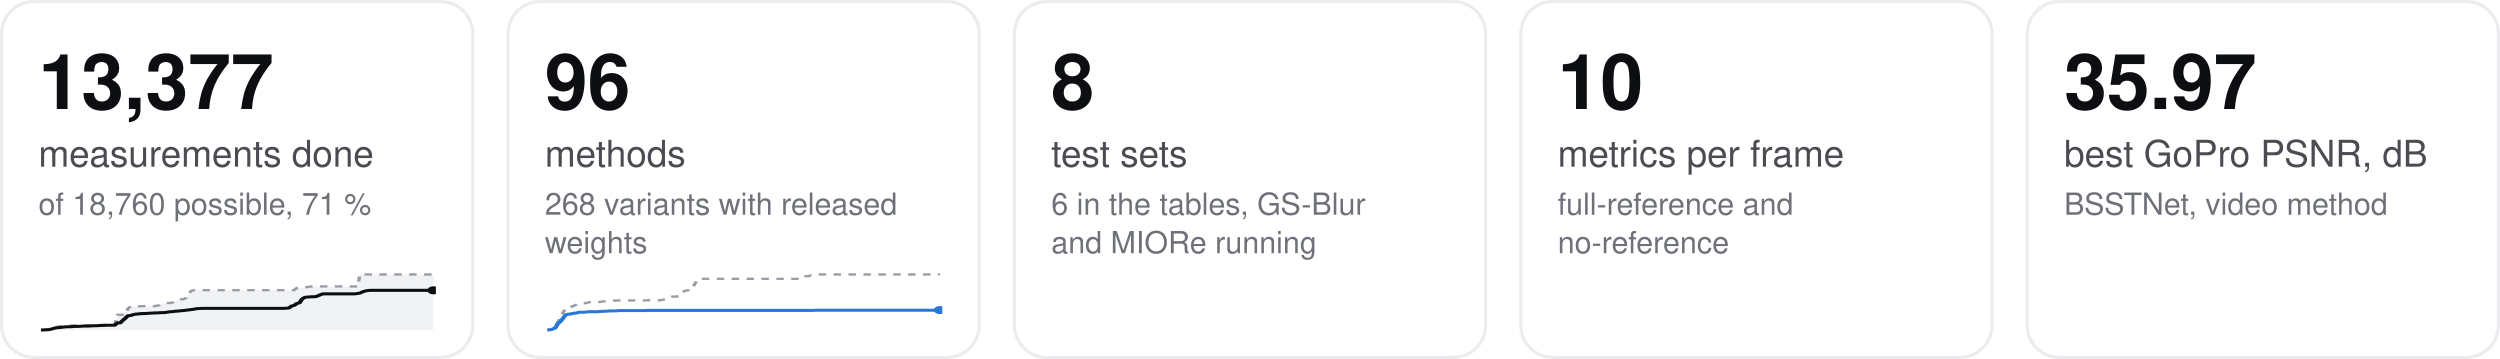
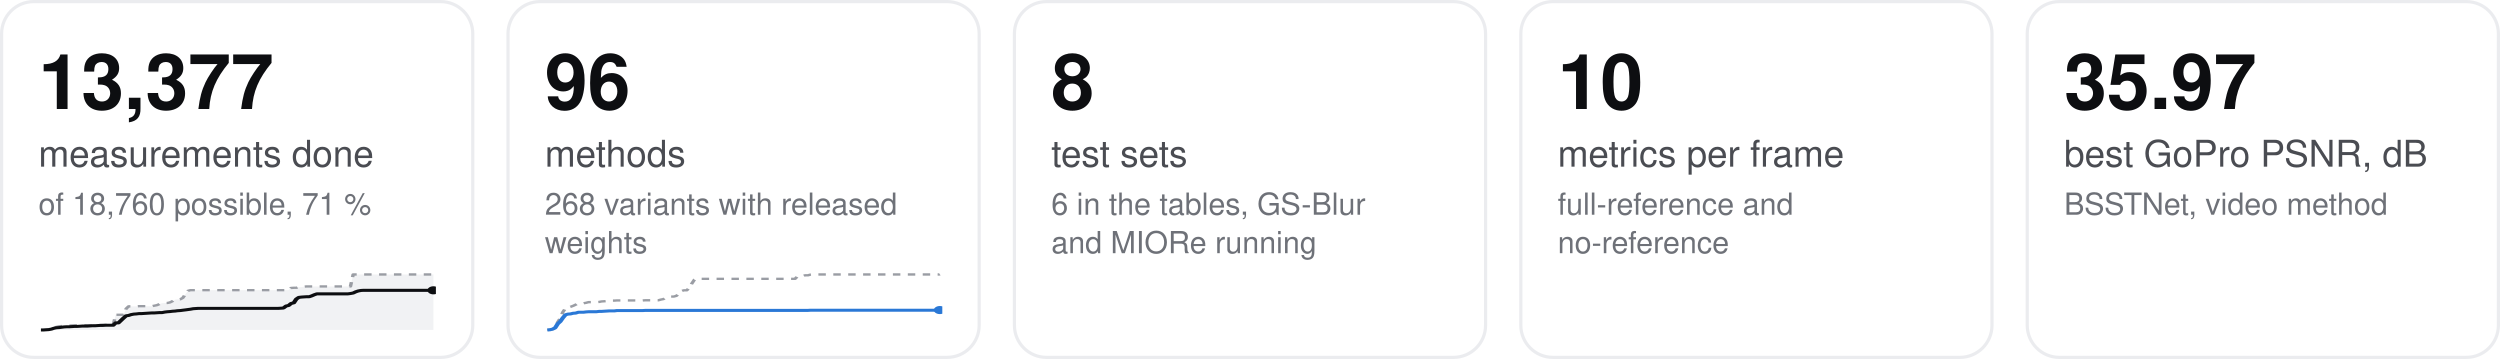
<svg xmlns="http://www.w3.org/2000/svg" viewBox="0 0 780 112" role="img" aria-label="13,377 of 18,760 measurements done; 96 methods, 268 variants" font-family="Geologica, -apple-system, 'Segoe UI', Helvetica, Arial, sans-serif">
  <g transform="translate(0 0)">
    <rect x=".5" y=".5" width="147" height="111" rx="10" fill="none" style="stroke:#ebecef" />
    <text x="12" y="34" font-size="24" font-weight="600" style="fill:#0d0e11">13,377</text>
    <text x="12" y="52" font-size="11.5" style="fill:#4a4c52">measurements done</text>
    <text x="12" y="67" font-size="9.5" style="fill:#6e7178">of 18,760 possible, 71 %</text>
    <g transform="translate(12 84)">
      <svg width="124" height="20" viewBox="0 0 160 38" preserveAspectRatio="none" aria-hidden="true">
-         <polygon points="1.0,36.0 1.0,36.0 2.1,36.0 3.1,35.9 4.2,35.8 5.2,35.2 6.3,34.8 7.4,34.2 8.4,33.8 9.5,33.7 10.6,33.7 11.6,33.6 12.7,33.4 13.7,33.3 14.8,33.3 15.9,33.3 16.9,33.2 18.0,33.2 19.0,33.2 20.1,33.2 21.2,33.2 22.2,33.2 23.3,33.1 24.4,33.1 25.4,33.1 26.5,33.0 27.5,33.0 28.6,33.0 29.7,33.0 30.7,33.0 31.8,27.0 32.9,27.0 33.9,27.0 35.0,27.0 36.0,23.4 37.1,22.0 38.2,22.0 39.2,22.0 40.3,22.0 41.3,21.9 42.4,21.9 43.5,21.9 44.5,21.9 45.6,21.9 46.7,21.9 47.7,21.6 48.8,21.3 49.8,20.6 50.9,20.1 52.0,20.0 53.0,20.0 54.1,19.7 55.1,18.9 56.2,18.0 57.3,17.8 58.3,17.8 59.4,17.0 60.5,14.7 61.5,12.8 62.6,12.4 63.6,12.4 64.7,12.4 65.8,12.4 66.8,12.4 67.9,12.4 69.0,12.4 70.0,12.4 71.1,12.4 72.1,12.4 73.2,12.4 74.3,12.4 75.3,12.4 76.4,12.4 77.4,12.4 78.5,12.4 79.6,12.4 80.6,12.4 81.7,12.4 82.8,12.4 83.8,12.4 84.9,12.4 85.9,12.4 87.0,12.4 88.1,12.4 89.1,12.4 90.2,12.4 91.2,12.4 92.3,12.4 93.4,12.4 94.4,12.4 95.5,12.4 96.6,12.4 97.6,12.4 98.7,12.4 99.7,12.4 100.8,12.4 101.9,12.4 102.9,12.4 104.0,11.1 105.1,11.0 106.1,11.0 107.2,10.6 108.2,10.6 109.3,10.3 110.4,10.2 111.4,10.2 112.5,10.2 113.5,10.2 114.6,10.2 115.7,10.2 116.7,10.2 117.8,10.2 118.9,10.2 119.9,10.2 121.0,10.2 122.0,10.2 123.1,10.2 124.2,10.2 125.2,10.2 126.3,10.2 127.3,10.2 128.4,10.2 129.5,3.1 130.5,3.1 131.6,3.1 132.7,3.1 133.7,3.1 134.8,3.1 135.8,3.1 136.9,3.1 138.0,3.1 139.0,3.1 140.1,3.1 141.2,3.1 142.2,3.1 143.3,3.1 144.3,3.1 145.4,3.1 146.5,3.1 147.5,3.1 148.6,3.1 149.6,3.1 150.7,3.1 151.8,3.1 152.8,3.1 153.9,3.1 155.0,3.1 156.0,3.1 157.1,3.1 158.1,3.1 159.0,3.0 159.0,36.0" style="fill:#f1f2f4" />
-         <polyline points="1.0,36.0 2.1,36.0 3.1,35.9 4.2,35.8 5.2,35.2 6.3,34.8 7.4,34.2 8.4,33.8 9.5,33.7 10.6,33.7 11.6,33.6 12.7,33.4 13.7,33.3 14.8,33.3 15.9,33.3 16.9,33.2 18.0,33.2 19.0,33.2 20.1,33.2 21.2,33.2 22.2,33.2 23.3,33.1 24.4,33.1 25.4,33.1 26.5,33.0 27.5,33.0 28.6,33.0 29.7,33.0 30.7,33.0 31.8,27.0 32.9,27.0 33.9,27.0 35.0,27.0 36.0,23.4 37.1,22.0 38.2,22.0 39.2,22.0 40.3,22.0 41.3,21.9 42.4,21.9 43.5,21.9 44.5,21.9 45.6,21.9 46.7,21.9 47.7,21.6 48.8,21.3 49.8,20.6 50.9,20.1 52.0,20.0 53.0,20.0 54.1,19.7 55.1,18.9 56.2,18.0 57.3,17.8 58.3,17.8 59.4,17.0 60.5,14.7 61.5,12.8 62.6,12.4 63.6,12.4 64.7,12.4 65.8,12.4 66.8,12.4 67.9,12.4 69.0,12.4 70.0,12.4 71.1,12.4 72.1,12.4 73.2,12.4 74.3,12.4 75.3,12.4 76.4,12.4 77.4,12.4 78.5,12.4 79.6,12.4 80.6,12.4 81.7,12.4 82.8,12.4 83.8,12.4 84.9,12.4 85.9,12.4 87.0,12.4 88.1,12.4 89.1,12.4 90.2,12.4 91.2,12.4 92.3,12.4 93.4,12.4 94.4,12.4 95.5,12.4 96.6,12.4 97.6,12.4 98.7,12.4 99.7,12.4 100.8,12.4 101.9,12.4 102.9,12.4 104.0,11.1 105.1,11.0 106.1,11.0 107.2,10.6 108.2,10.6 109.3,10.3 110.4,10.2 111.4,10.2 112.5,10.2 113.5,10.2 114.6,10.2 115.7,10.2 116.7,10.2 117.8,10.2 118.9,10.2 119.9,10.2 121.0,10.2 122.0,10.2 123.1,10.2 124.2,10.2 125.2,10.2 126.3,10.2 127.3,10.2 128.4,10.2 129.5,3.1 130.5,3.1 131.6,3.1 132.7,3.1 133.7,3.1 134.8,3.1 135.8,3.1 136.9,3.1 138.0,3.1 139.0,3.1 140.1,3.1 141.2,3.1 142.2,3.1 143.3,3.1 144.3,3.1 145.4,3.1 146.5,3.1 147.5,3.1 148.6,3.1 149.6,3.1 150.7,3.1 151.8,3.1 152.8,3.1 153.9,3.1 155.0,3.1 156.0,3.1 157.1,3.1 158.1,3.1 159.0,3.0" fill="none" style="stroke:#9a9da4" stroke-width="1.4" stroke-linejoin="round" stroke-dasharray="3 3" />
-         <polyline points="1.0,36.0 2.1,36.0 3.1,35.9 4.2,35.8 5.2,35.5 6.3,35.0 7.4,34.7 8.4,34.6 9.5,34.4 10.6,34.2 11.6,34.1 12.7,34.1 13.7,34.0 14.8,33.9 15.9,33.9 16.9,33.8 18.0,33.7 19.0,33.7 20.1,33.7 21.2,33.6 22.2,33.5 23.3,33.5 24.4,33.4 25.4,33.3 26.5,33.3 27.5,33.2 28.6,33.2 29.7,33.2 30.7,33.2 31.8,31.8 32.9,31.8 33.9,30.4 35.0,29.0 36.0,27.6 37.1,27.4 38.2,26.9 39.2,26.6 40.3,26.5 41.3,26.3 42.4,26.3 43.5,26.2 44.5,26.1 45.6,26.0 46.7,25.9 47.7,25.9 48.8,25.8 49.8,25.7 50.9,25.7 52.0,25.4 53.0,25.2 54.1,25.1 55.1,24.9 56.2,24.8 57.3,24.6 58.3,24.5 59.4,24.3 60.5,24.1 61.5,23.9 62.6,23.7 63.6,23.4 64.7,23.3 65.8,23.2 66.8,23.2 67.9,23.2 69.0,23.2 70.0,23.2 71.1,23.2 72.1,23.2 73.2,23.2 74.3,23.2 75.3,23.2 76.4,23.2 77.4,23.2 78.5,23.2 79.6,23.2 80.6,23.2 81.7,23.2 82.8,23.2 83.8,23.2 84.9,23.2 85.9,23.2 87.0,23.2 88.1,23.2 89.1,23.2 90.2,23.2 91.2,23.2 92.3,23.2 93.4,23.2 94.4,23.2 95.5,23.2 96.6,23.2 97.6,23.2 98.7,23.2 99.7,23.1 100.8,23.0 101.9,21.8 102.9,21.5 104.0,20.3 105.1,19.9 106.1,17.7 107.2,16.7 108.2,16.5 109.3,16.4 110.4,16.3 111.4,16.3 112.5,15.8 113.5,15.1 114.6,14.6 115.7,14.6 116.7,14.6 117.8,14.6 118.9,14.6 119.9,14.6 121.0,14.6 122.0,14.6 123.1,14.6 124.2,14.6 125.2,14.6 126.3,14.6 127.3,14.6 128.4,14.4 129.5,14.1 130.5,13.4 131.6,12.9 132.7,12.6 133.7,12.5 134.8,12.5 135.8,12.5 136.9,12.5 138.0,12.5 139.0,12.5 140.1,12.5 141.2,12.5 142.2,12.5 143.3,12.5 144.3,12.5 145.4,12.5 146.5,12.5 147.5,12.5 148.6,12.5 149.6,12.5 150.7,12.5 151.8,12.5 152.8,12.5 153.9,12.5 155.0,12.5 156.0,12.5 157.1,12.5 158.1,12.5 159.0,12.5" fill="none" style="stroke:#0d0e11" stroke-width="1.8" stroke-linejoin="round" />
+         <polygon points="1.0,36.0 1.0,36.0 2.0,36.0 3.1,35.9 4.1,35.8 5.2,35.2 6.2,34.8 7.2,34.2 8.3,33.8 9.3,33.7 10.3,33.7 11.4,33.6 12.4,33.4 13.5,33.3 14.5,33.3 15.5,33.3 16.6,33.2 17.6,33.2 18.7,33.2 19.7,33.2 20.7,33.2 21.8,33.2 22.8,33.1 23.8,33.1 24.9,33.1 25.9,33.0 27.0,33.0 28.0,33.0 29.0,33.0 30.1,33.0 31.1,27.0 32.2,27.0 33.2,27.0 34.2,27.0 35.3,23.4 36.3,22.0 37.3,22.0 38.4,22.0 39.4,22.0 40.5,21.9 41.5,21.9 42.5,21.9 43.6,21.9 44.6,21.9 45.7,21.9 46.7,21.6 47.7,21.3 48.8,20.6 49.8,20.1 50.8,20.0 51.9,20.0 52.9,19.7 54.0,18.9 55.0,18.0 56.0,17.8 57.1,17.8 58.1,17.0 59.2,14.7 60.2,12.8 61.2,12.4 62.3,12.4 63.3,12.4 64.3,12.4 65.4,12.4 66.4,12.4 67.5,12.4 68.5,12.4 69.5,12.4 70.6,12.4 71.6,12.4 72.7,12.4 73.7,12.4 74.7,12.4 75.8,12.4 76.8,12.4 77.8,12.4 78.9,12.4 79.9,12.4 81.0,12.4 82.0,12.4 83.0,12.4 84.1,12.4 85.1,12.4 86.2,12.4 87.2,12.4 88.2,12.4 89.3,12.4 90.3,12.4 91.3,12.4 92.4,12.4 93.4,12.4 94.5,12.4 95.5,12.4 96.5,12.4 97.6,12.4 98.6,12.4 99.7,12.4 100.7,12.4 101.7,11.1 102.8,11.0 103.8,11.0 104.8,10.6 105.9,10.6 106.9,10.3 108.0,10.2 109.0,10.2 110.0,10.2 111.1,10.2 112.1,10.2 113.2,10.2 114.2,10.2 115.2,10.2 116.3,10.2 117.3,10.2 118.3,10.2 119.4,10.2 120.4,10.2 121.5,10.2 122.5,10.2 123.5,10.2 124.6,10.2 125.6,10.2 126.7,3.1 127.7,3.1 128.7,3.1 129.8,3.1 130.8,3.1 131.8,3.1 132.9,3.1 133.9,3.1 135.0,3.1 136.0,3.1 137.0,3.1 138.1,3.1 139.1,3.1 140.2,3.1 141.2,3.1 142.2,3.1 143.3,3.1 144.3,3.1 145.3,3.1 146.4,3.1 147.4,3.1 148.5,3.1 149.5,3.1 150.5,3.1 151.6,3.1 152.6,3.1 153.7,3.1 154.7,3.1 155.7,3.1 156.8,3.1 157.8,3.1 158.8,3.1 159.0,3.0 159.0,36.0" style="fill:#f1f2f4" />
+         <polyline points="1.0,36.0 2.0,36.0 3.1,35.9 4.1,35.8 5.2,35.2 6.2,34.8 7.2,34.2 8.3,33.8 9.3,33.7 10.3,33.7 11.4,33.6 12.4,33.4 13.5,33.3 14.5,33.3 15.5,33.3 16.6,33.2 17.6,33.2 18.7,33.2 19.7,33.2 20.7,33.2 21.8,33.2 22.8,33.1 23.8,33.1 24.9,33.1 25.9,33.0 27.0,33.0 28.0,33.0 29.0,33.0 30.1,33.0 31.1,27.0 32.2,27.0 33.2,27.0 34.2,27.0 35.3,23.4 36.3,22.0 37.3,22.0 38.4,22.0 39.4,22.0 40.5,21.9 41.5,21.9 42.5,21.9 43.6,21.9 44.6,21.9 45.7,21.9 46.7,21.6 47.7,21.3 48.8,20.6 49.8,20.1 50.8,20.0 51.9,20.0 52.9,19.7 54.0,18.9 55.0,18.0 56.0,17.8 57.1,17.8 58.1,17.0 59.2,14.7 60.2,12.8 61.2,12.4 62.3,12.4 63.3,12.4 64.3,12.4 65.4,12.4 66.4,12.4 67.5,12.4 68.5,12.4 69.5,12.4 70.6,12.4 71.6,12.4 72.7,12.4 73.7,12.4 74.7,12.4 75.8,12.4 76.8,12.4 77.8,12.4 78.9,12.4 79.9,12.4 81.0,12.4 82.0,12.4 83.0,12.4 84.1,12.4 85.1,12.4 86.2,12.4 87.2,12.4 88.2,12.4 89.3,12.4 90.3,12.4 91.3,12.4 92.4,12.4 93.4,12.4 94.5,12.4 95.5,12.4 96.5,12.4 97.6,12.4 98.6,12.4 99.7,12.4 100.7,12.4 101.7,11.1 102.8,11.0 103.8,11.0 104.8,10.6 105.9,10.6 106.9,10.3 108.0,10.2 109.0,10.2 110.0,10.2 111.1,10.2 112.1,10.2 113.2,10.2 114.2,10.2 115.2,10.2 116.3,10.2 117.3,10.2 118.3,10.2 119.4,10.2 120.4,10.2 121.5,10.2 122.5,10.2 123.5,10.2 124.6,10.2 125.6,10.2 126.7,3.1 127.7,3.1 128.7,3.1 129.8,3.1 130.8,3.1 131.8,3.1 132.9,3.1 133.9,3.1 135.0,3.1 136.0,3.1 137.0,3.1 138.1,3.1 139.1,3.1 140.2,3.1 141.2,3.1 142.2,3.1 143.3,3.1 144.3,3.1 145.3,3.1 146.4,3.1 147.4,3.1 148.5,3.1 149.5,3.1 150.5,3.1 151.6,3.1 152.6,3.1 153.7,3.1 154.7,3.1 155.7,3.1 156.8,3.1 157.8,3.1 158.8,3.1 159.0,3.0" fill="none" style="stroke:#9a9da4" stroke-width="1.4" stroke-linejoin="round" stroke-dasharray="3 3" />
+         <polyline points="1.0,36.0 2.0,36.0 3.1,35.9 4.1,35.8 5.2,35.5 6.2,35.0 7.2,34.7 8.3,34.6 9.3,34.4 10.3,34.2 11.4,34.1 12.4,34.1 13.5,34.0 14.5,33.9 15.5,33.9 16.6,33.8 17.6,33.7 18.7,33.7 19.7,33.7 20.7,33.6 21.8,33.5 22.8,33.5 23.8,33.4 24.9,33.3 25.9,33.3 27.0,33.2 28.0,33.2 29.0,33.2 30.1,33.2 31.1,31.8 32.2,31.8 33.2,30.4 34.2,29.0 35.3,27.6 36.3,27.4 37.3,26.9 38.4,26.6 39.4,26.5 40.5,26.3 41.5,26.3 42.5,26.2 43.6,26.1 44.6,26.0 45.7,25.9 46.7,25.9 47.7,25.8 48.8,25.7 49.8,25.7 50.8,25.4 51.9,25.2 52.9,25.1 54.0,24.9 55.0,24.8 56.0,24.6 57.1,24.5 58.1,24.3 59.2,24.1 60.2,23.9 61.2,23.7 62.3,23.4 63.3,23.3 64.3,23.2 65.4,23.2 66.4,23.2 67.5,23.2 68.5,23.2 69.5,23.2 70.6,23.2 71.6,23.2 72.7,23.2 73.7,23.2 74.7,23.2 75.8,23.2 76.8,23.2 77.8,23.2 78.9,23.2 79.9,23.2 81.0,23.2 82.0,23.2 83.0,23.2 84.1,23.2 85.1,23.2 86.2,23.2 87.2,23.2 88.2,23.2 89.3,23.2 90.3,23.2 91.3,23.2 92.4,23.2 93.4,23.2 94.5,23.2 95.5,23.2 96.5,23.2 97.6,23.1 98.6,23.0 99.7,21.8 100.7,21.5 101.7,20.3 102.8,19.9 103.8,17.7 104.8,16.7 105.9,16.5 106.9,16.4 108.0,16.3 109.0,16.3 110.0,15.8 111.1,15.1 112.1,14.6 113.2,14.6 114.2,14.6 115.2,14.6 116.3,14.6 117.3,14.6 118.3,14.6 119.4,14.6 120.4,14.6 121.5,14.6 122.5,14.6 123.5,14.6 124.6,14.6 125.6,14.4 126.7,14.1 127.7,13.4 128.7,12.9 129.8,12.6 130.8,12.5 131.8,12.5 132.9,12.5 133.9,12.5 135.0,12.5 136.0,12.5 137.0,12.5 138.1,12.5 139.1,12.5 140.2,12.5 141.2,12.5 142.2,12.5 143.3,12.5 144.3,12.5 145.3,12.5 146.4,12.5 147.4,12.5 148.5,12.5 149.5,12.5 150.5,12.5 151.6,12.5 152.6,12.5 153.7,12.5 154.7,12.5 155.7,12.5 156.8,12.5 157.8,12.5 158.8,12.5 159.0,12.5" fill="none" style="stroke:#0d0e11" stroke-width="1.8" stroke-linejoin="round" />
        <circle cx="159.0" cy="12.5" r="2.4" style="fill:#0d0e11" />
      </svg>
    </g>
  </g>
  <g transform="translate(158 0)">
    <rect x=".5" y=".5" width="147" height="111" rx="10" fill="none" style="stroke:#ebecef" />
    <text x="12" y="34" font-size="24" font-weight="600" style="fill:#0d0e11">96</text>
    <text x="12" y="52" font-size="11.5" style="fill:#4a4c52">methods</text>
    <text x="12" y="67" font-size="9.5" style="fill:#6e7178">268 variants with released</text>
    <text x="12" y="79" font-size="9.5" style="fill:#6e7178">weights</text>
    <g transform="translate(12 84)">
      <svg width="124" height="20" viewBox="0 0 160 38" preserveAspectRatio="none" aria-hidden="true">
-         <polyline points="1.0,36.0 2.1,35.9 3.1,35.5 4.2,34.8 5.2,31.3 6.3,29.0 7.4,25.5 8.4,23.1 9.5,22.5 10.6,22.3 11.6,21.7 12.7,21.0 13.7,20.2 14.8,20.2 15.9,20.2 16.9,19.9 18.0,19.5 19.0,19.5 20.1,19.5 21.2,19.5 22.2,19.4 23.3,19.1 24.4,19.0 25.4,18.9 26.5,18.6 27.5,18.6 28.6,18.6 29.7,18.5 30.7,18.5 31.8,18.5 32.9,18.5 33.9,18.5 35.0,18.5 36.0,18.5 37.1,18.5 38.2,18.5 39.2,18.5 40.3,18.5 41.3,18.4 42.4,18.4 43.5,18.4 44.5,18.4 45.6,18.4 46.7,18.4 47.7,18.0 48.8,17.7 49.8,16.8 50.9,16.3 52.0,16.2 53.0,16.2 54.1,15.8 55.1,14.5 56.2,12.9 57.3,12.5 58.3,12.5 59.4,11.1 60.5,8.4 61.5,6.2 62.6,5.7 63.6,5.7 64.7,5.7 65.8,5.7 66.8,5.7 67.9,5.7 69.0,5.7 70.0,5.7 71.1,5.7 72.1,5.7 73.2,5.7 74.3,5.7 75.3,5.7 76.4,5.7 77.4,5.7 78.5,5.7 79.6,5.7 80.6,5.7 81.7,5.7 82.8,5.7 83.8,5.7 84.9,5.7 85.9,5.7 87.0,5.7 88.1,5.7 89.1,5.7 90.2,5.7 91.2,5.7 92.3,5.7 93.4,5.7 94.4,5.7 95.5,5.7 96.6,5.7 97.6,5.7 98.7,5.7 99.7,5.7 100.8,5.7 101.9,5.7 102.9,5.7 104.0,4.2 105.1,4.1 106.1,4.1 107.2,3.6 108.2,3.6 109.3,3.2 110.4,3.1 111.4,3.1 112.5,3.1 113.5,3.1 114.6,3.1 115.7,3.1 116.7,3.1 117.8,3.1 118.9,3.1 119.9,3.1 121.0,3.1 122.0,3.1 123.1,3.1 124.2,3.1 125.2,3.1 126.3,3.1 127.3,3.1 128.4,3.1 129.5,3.1 130.5,3.1 131.6,3.1 132.7,3.1 133.7,3.1 134.8,3.1 135.8,3.1 136.9,3.1 138.0,3.1 139.0,3.1 140.1,3.1 141.2,3.1 142.2,3.1 143.3,3.1 144.3,3.1 145.4,3.1 146.5,3.1 147.5,3.1 148.6,3.1 149.6,3.1 150.7,3.1 151.8,3.1 152.8,3.1 153.9,3.1 155.0,3.1 156.0,3.1 157.1,3.1 158.1,3.1 159.0,3.0" fill="none" style="stroke:#9a9da4" stroke-width="1.4" stroke-linejoin="round" stroke-dasharray="3 3" />
-         <polyline points="1.0,36.0 2.1,35.9 3.1,35.5 4.2,34.8 5.2,32.3 6.3,31.0 7.4,28.9 8.4,27.0 9.5,26.6 10.6,26.5 11.6,26.1 12.7,26.0 13.7,25.5 14.8,25.5 15.9,25.5 16.9,25.3 18.0,25.2 19.0,25.2 20.1,25.2 21.2,25.2 22.2,25.0 23.3,25.0 24.4,24.9 25.4,24.8 26.5,24.7 27.5,24.7 28.6,24.7 29.7,24.5 30.7,24.5 31.8,24.5 32.9,24.5 33.9,24.5 35.0,24.5 36.0,24.5 37.1,24.5 38.2,24.5 39.2,24.5 40.3,24.5 41.3,24.4 42.4,24.4 43.5,24.4 44.5,24.4 45.6,24.4 46.7,24.4 47.7,24.4 48.8,24.4 49.8,24.4 50.9,24.4 52.0,24.4 53.0,24.4 54.1,24.4 55.1,24.4 56.2,24.4 57.3,24.4 58.3,24.4 59.4,24.4 60.5,24.4 61.5,24.4 62.6,24.4 63.6,24.4 64.7,24.4 65.8,24.4 66.8,24.4 67.9,24.4 69.0,24.4 70.0,24.4 71.1,24.4 72.1,24.4 73.2,24.4 74.3,24.4 75.3,24.4 76.4,24.4 77.4,24.4 78.5,24.4 79.6,24.4 80.6,24.4 81.7,24.4 82.8,24.4 83.8,24.4 84.9,24.4 85.9,24.4 87.0,24.4 88.1,24.4 89.1,24.4 90.2,24.4 91.2,24.4 92.3,24.4 93.4,24.4 94.4,24.4 95.5,24.4 96.6,24.4 97.6,24.4 98.7,24.4 99.7,24.4 100.8,24.4 101.9,24.4 102.9,24.4 104.0,24.4 105.1,24.4 106.1,24.4 107.2,24.4 108.2,24.4 109.3,24.3 110.4,24.3 111.4,24.3 112.5,24.3 113.5,24.3 114.6,24.3 115.7,24.3 116.7,24.3 117.8,24.3 118.9,24.3 119.9,24.3 121.0,24.3 122.0,24.3 123.1,24.3 124.2,24.3 125.2,24.3 126.3,24.3 127.3,24.3 128.4,24.3 129.5,24.3 130.5,24.3 131.6,24.3 132.7,24.3 133.7,24.3 134.8,24.3 135.8,24.3 136.9,24.3 138.0,24.3 139.0,24.3 140.1,24.3 141.2,24.3 142.2,24.3 143.3,24.3 144.3,24.3 145.4,24.3 146.5,24.3 147.5,24.3 148.6,24.3 149.6,24.3 150.7,24.3 151.8,24.3 152.8,24.3 153.9,24.3 155.0,24.3 156.0,24.3 157.1,24.3 158.1,24.3 159.0,24.2" fill="none" style="stroke:#2a78d6" stroke-width="1.8" stroke-linejoin="round" />
+         <polyline points="1.0,36.0 2.0,35.9 3.1,35.5 4.1,34.8 5.2,31.3 6.2,29.0 7.2,25.5 8.3,23.1 9.3,22.5 10.3,22.3 11.4,21.7 12.4,21.0 13.5,20.2 14.5,20.2 15.5,20.2 16.6,19.9 17.6,19.5 18.7,19.5 19.7,19.5 20.7,19.5 21.8,19.4 22.8,19.1 23.8,19.0 24.9,18.9 25.9,18.6 27.0,18.6 28.0,18.6 29.0,18.5 30.1,18.5 31.1,18.5 32.2,18.5 33.2,18.5 34.2,18.5 35.3,18.5 36.3,18.5 37.3,18.5 38.4,18.5 39.4,18.5 40.5,18.4 41.5,18.4 42.5,18.4 43.6,18.4 44.6,18.4 45.7,18.4 46.7,18.0 47.7,17.7 48.8,16.8 49.8,16.3 50.8,16.2 51.9,16.2 52.9,15.8 54.0,14.5 55.0,12.9 56.0,12.5 57.1,12.5 58.1,11.1 59.2,8.4 60.2,6.2 61.2,5.7 62.3,5.7 63.3,5.7 64.3,5.7 65.4,5.7 66.4,5.7 67.5,5.7 68.5,5.7 69.5,5.7 70.6,5.7 71.6,5.7 72.7,5.7 73.7,5.7 74.7,5.7 75.8,5.7 76.8,5.7 77.8,5.7 78.9,5.7 79.9,5.7 81.0,5.7 82.0,5.7 83.0,5.7 84.1,5.7 85.1,5.7 86.2,5.7 87.2,5.7 88.2,5.7 89.3,5.7 90.3,5.7 91.3,5.7 92.4,5.7 93.4,5.7 94.5,5.7 95.5,5.7 96.5,5.7 97.6,5.7 98.6,5.7 99.7,5.7 100.7,5.7 101.7,4.2 102.8,4.1 103.8,4.1 104.8,3.6 105.9,3.6 106.9,3.2 108.0,3.1 109.0,3.1 110.0,3.1 111.1,3.1 112.1,3.1 113.2,3.1 114.2,3.1 115.2,3.1 116.3,3.1 117.3,3.1 118.3,3.1 119.4,3.1 120.4,3.1 121.5,3.1 122.5,3.1 123.5,3.1 124.6,3.1 125.6,3.1 126.7,3.1 127.7,3.1 128.7,3.1 129.8,3.1 130.8,3.1 131.8,3.1 132.9,3.1 133.9,3.1 135.0,3.1 136.0,3.1 137.0,3.1 138.1,3.1 139.1,3.1 140.2,3.1 141.2,3.1 142.2,3.1 143.3,3.1 144.3,3.1 145.3,3.1 146.4,3.1 147.4,3.1 148.5,3.1 149.5,3.1 150.5,3.1 151.6,3.1 152.6,3.1 153.7,3.1 154.7,3.1 155.7,3.1 156.8,3.1 157.8,3.1 158.8,3.1 159.0,3.0" fill="none" style="stroke:#9a9da4" stroke-width="1.4" stroke-linejoin="round" stroke-dasharray="3 3" />
+         <polyline points="1.0,36.0 2.0,35.9 3.1,35.5 4.1,34.8 5.2,32.3 6.2,31.0 7.2,28.9 8.3,27.0 9.3,26.6 10.3,26.5 11.4,26.1 12.4,26.0 13.5,25.5 14.5,25.5 15.5,25.5 16.6,25.3 17.6,25.2 18.7,25.2 19.7,25.2 20.7,25.2 21.8,25.0 22.8,25.0 23.8,24.9 24.9,24.8 25.9,24.7 27.0,24.7 28.0,24.7 29.0,24.5 30.1,24.5 31.1,24.5 32.2,24.5 33.2,24.5 34.2,24.5 35.3,24.5 36.3,24.5 37.3,24.5 38.4,24.5 39.4,24.5 40.5,24.4 41.5,24.4 42.5,24.4 43.6,24.4 44.6,24.4 45.7,24.4 46.7,24.4 47.7,24.4 48.8,24.4 49.8,24.4 50.8,24.4 51.9,24.4 52.9,24.4 54.0,24.4 55.0,24.4 56.0,24.4 57.1,24.4 58.1,24.4 59.2,24.4 60.2,24.4 61.2,24.4 62.3,24.4 63.3,24.4 64.3,24.4 65.4,24.4 66.4,24.4 67.5,24.4 68.5,24.4 69.5,24.4 70.6,24.4 71.6,24.4 72.7,24.4 73.7,24.4 74.7,24.4 75.8,24.4 76.8,24.4 77.8,24.4 78.9,24.4 79.9,24.4 81.0,24.4 82.0,24.4 83.0,24.4 84.1,24.4 85.1,24.4 86.2,24.4 87.2,24.4 88.2,24.4 89.3,24.4 90.3,24.4 91.3,24.4 92.4,24.4 93.4,24.4 94.5,24.4 95.5,24.4 96.5,24.4 97.6,24.4 98.6,24.4 99.7,24.4 100.7,24.4 101.7,24.4 102.8,24.4 103.8,24.4 104.8,24.4 105.9,24.4 106.9,24.3 108.0,24.3 109.0,24.3 110.0,24.3 111.1,24.3 112.1,24.3 113.2,24.3 114.2,24.3 115.2,24.3 116.3,24.3 117.3,24.3 118.3,24.3 119.4,24.3 120.4,24.3 121.5,24.3 122.5,24.3 123.5,24.3 124.6,24.3 125.6,24.3 126.7,24.3 127.7,24.3 128.7,24.3 129.8,24.3 130.8,24.3 131.8,24.3 132.9,24.3 133.9,24.3 135.0,24.3 136.0,24.3 137.0,24.3 138.1,24.3 139.1,24.3 140.2,24.3 141.2,24.3 142.2,24.3 143.3,24.3 144.3,24.3 145.3,24.3 146.4,24.3 147.4,24.3 148.5,24.3 149.5,24.3 150.5,24.3 151.6,24.3 152.6,24.3 153.7,24.3 154.7,24.3 155.7,24.3 156.8,24.3 157.8,24.3 158.8,24.3 159.0,24.2" fill="none" style="stroke:#2a78d6" stroke-width="1.8" stroke-linejoin="round" />
        <circle cx="159.0" cy="24.2" r="2.4" style="fill:#2a78d6" />
      </svg>
    </g>
  </g>
  <g transform="translate(316 0)">
    <rect x=".5" y=".5" width="147" height="111" rx="10" fill="none" style="stroke:#ebecef" />
    <text x="12" y="34" font-size="24" font-weight="600" style="fill:#0d0e11">8</text>
    <text x="12" y="52" font-size="11.5" style="fill:#4a4c52">test sets</text>
    <text x="12" y="67" font-size="9.5" style="fill:#6e7178">6 in the tables, GS-Blur</text>
    <text x="12" y="79" font-size="9.5" style="fill:#6e7178">and MIORe running</text>
  </g>
  <g transform="translate(474 0)">
    <rect x=".5" y=".5" width="147" height="111" rx="10" fill="none" style="stroke:#ebecef" />
    <text x="12" y="34" font-size="24" font-weight="600" style="fill:#0d0e11">10</text>
    <text x="12" y="52" font-size="11.5" style="fill:#4a4c52">metrics per frame</text>
    <text x="12" y="67" font-size="9.5" style="fill:#6e7178">full-reference and</text>
    <text x="12" y="79" font-size="9.5" style="fill:#6e7178">no-reference</text>
  </g>
  <g transform="translate(632 0)">
    <rect x=".5" y=".5" width="147" height="111" rx="10" fill="none" style="stroke:#ebecef" />
    <text x="12" y="34" font-size="24" font-weight="600" style="fill:#0d0e11">35.97</text>
    <text x="12" y="52" font-size="11.5" style="fill:#4a4c52">best GoPro PSNR, dB</text>
    <text x="12" y="67" font-size="9.5" style="fill:#6e7178">BSSTNet, video method</text>
  </g>
</svg>
